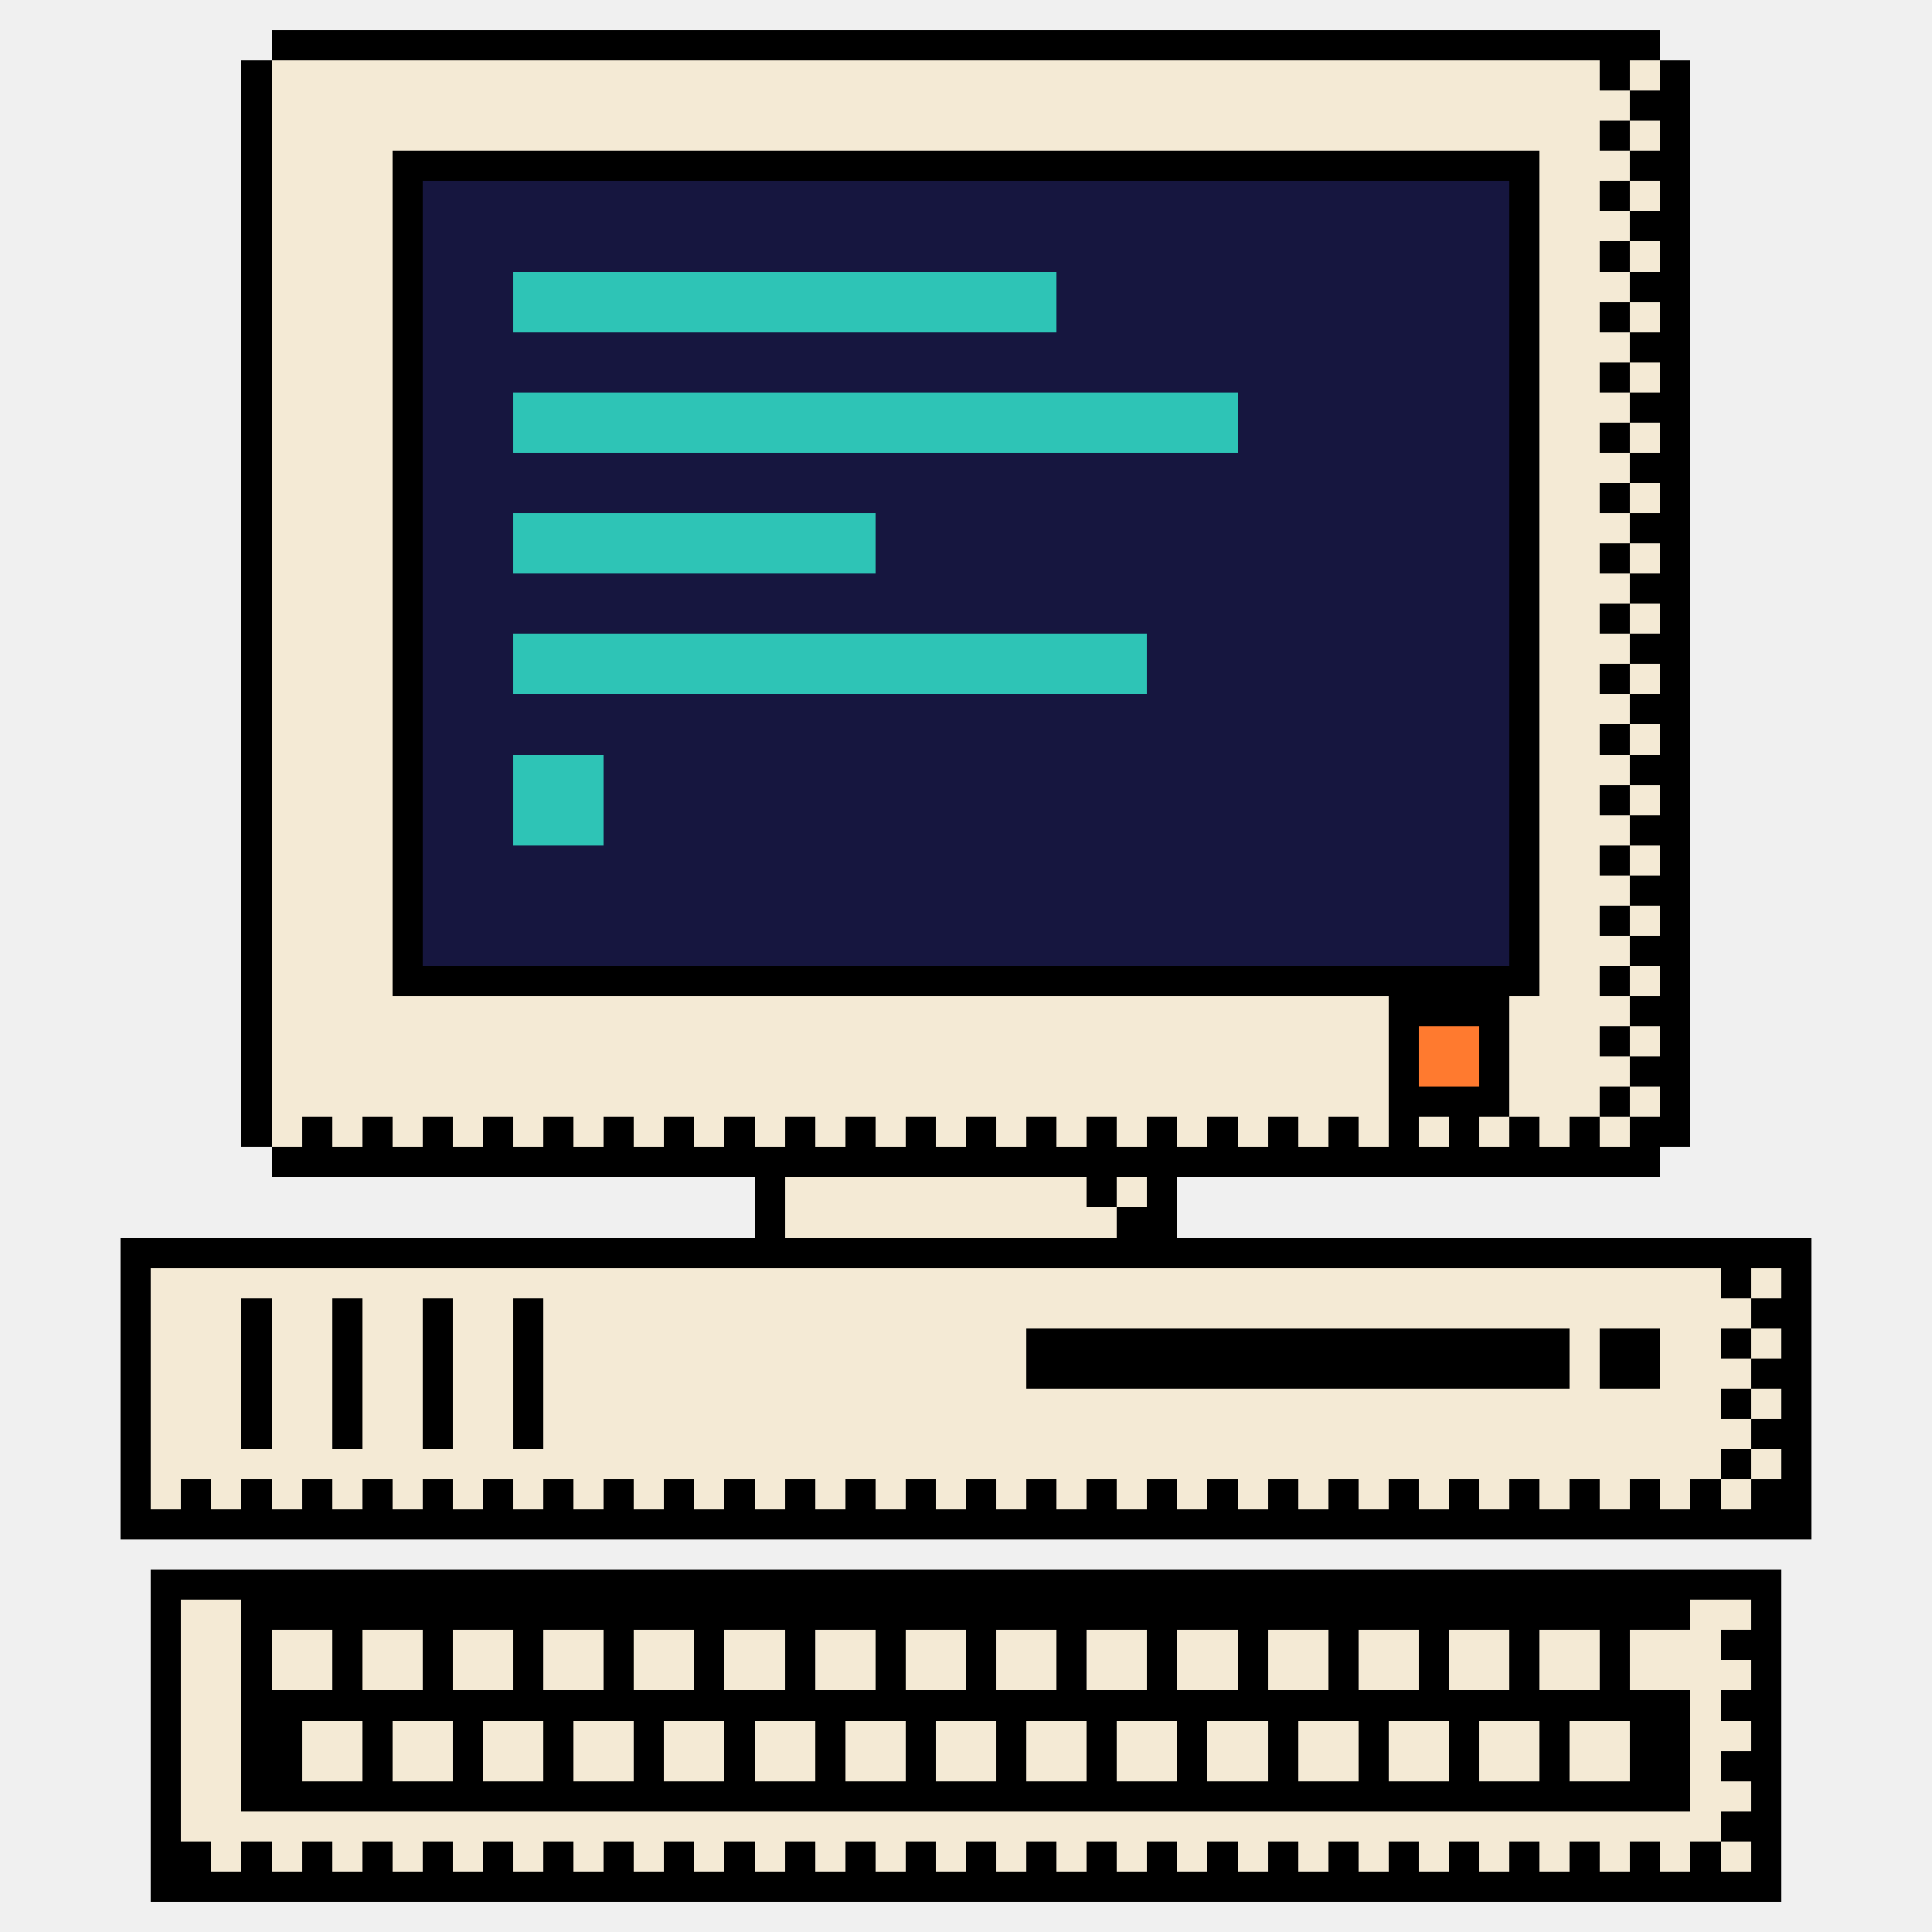
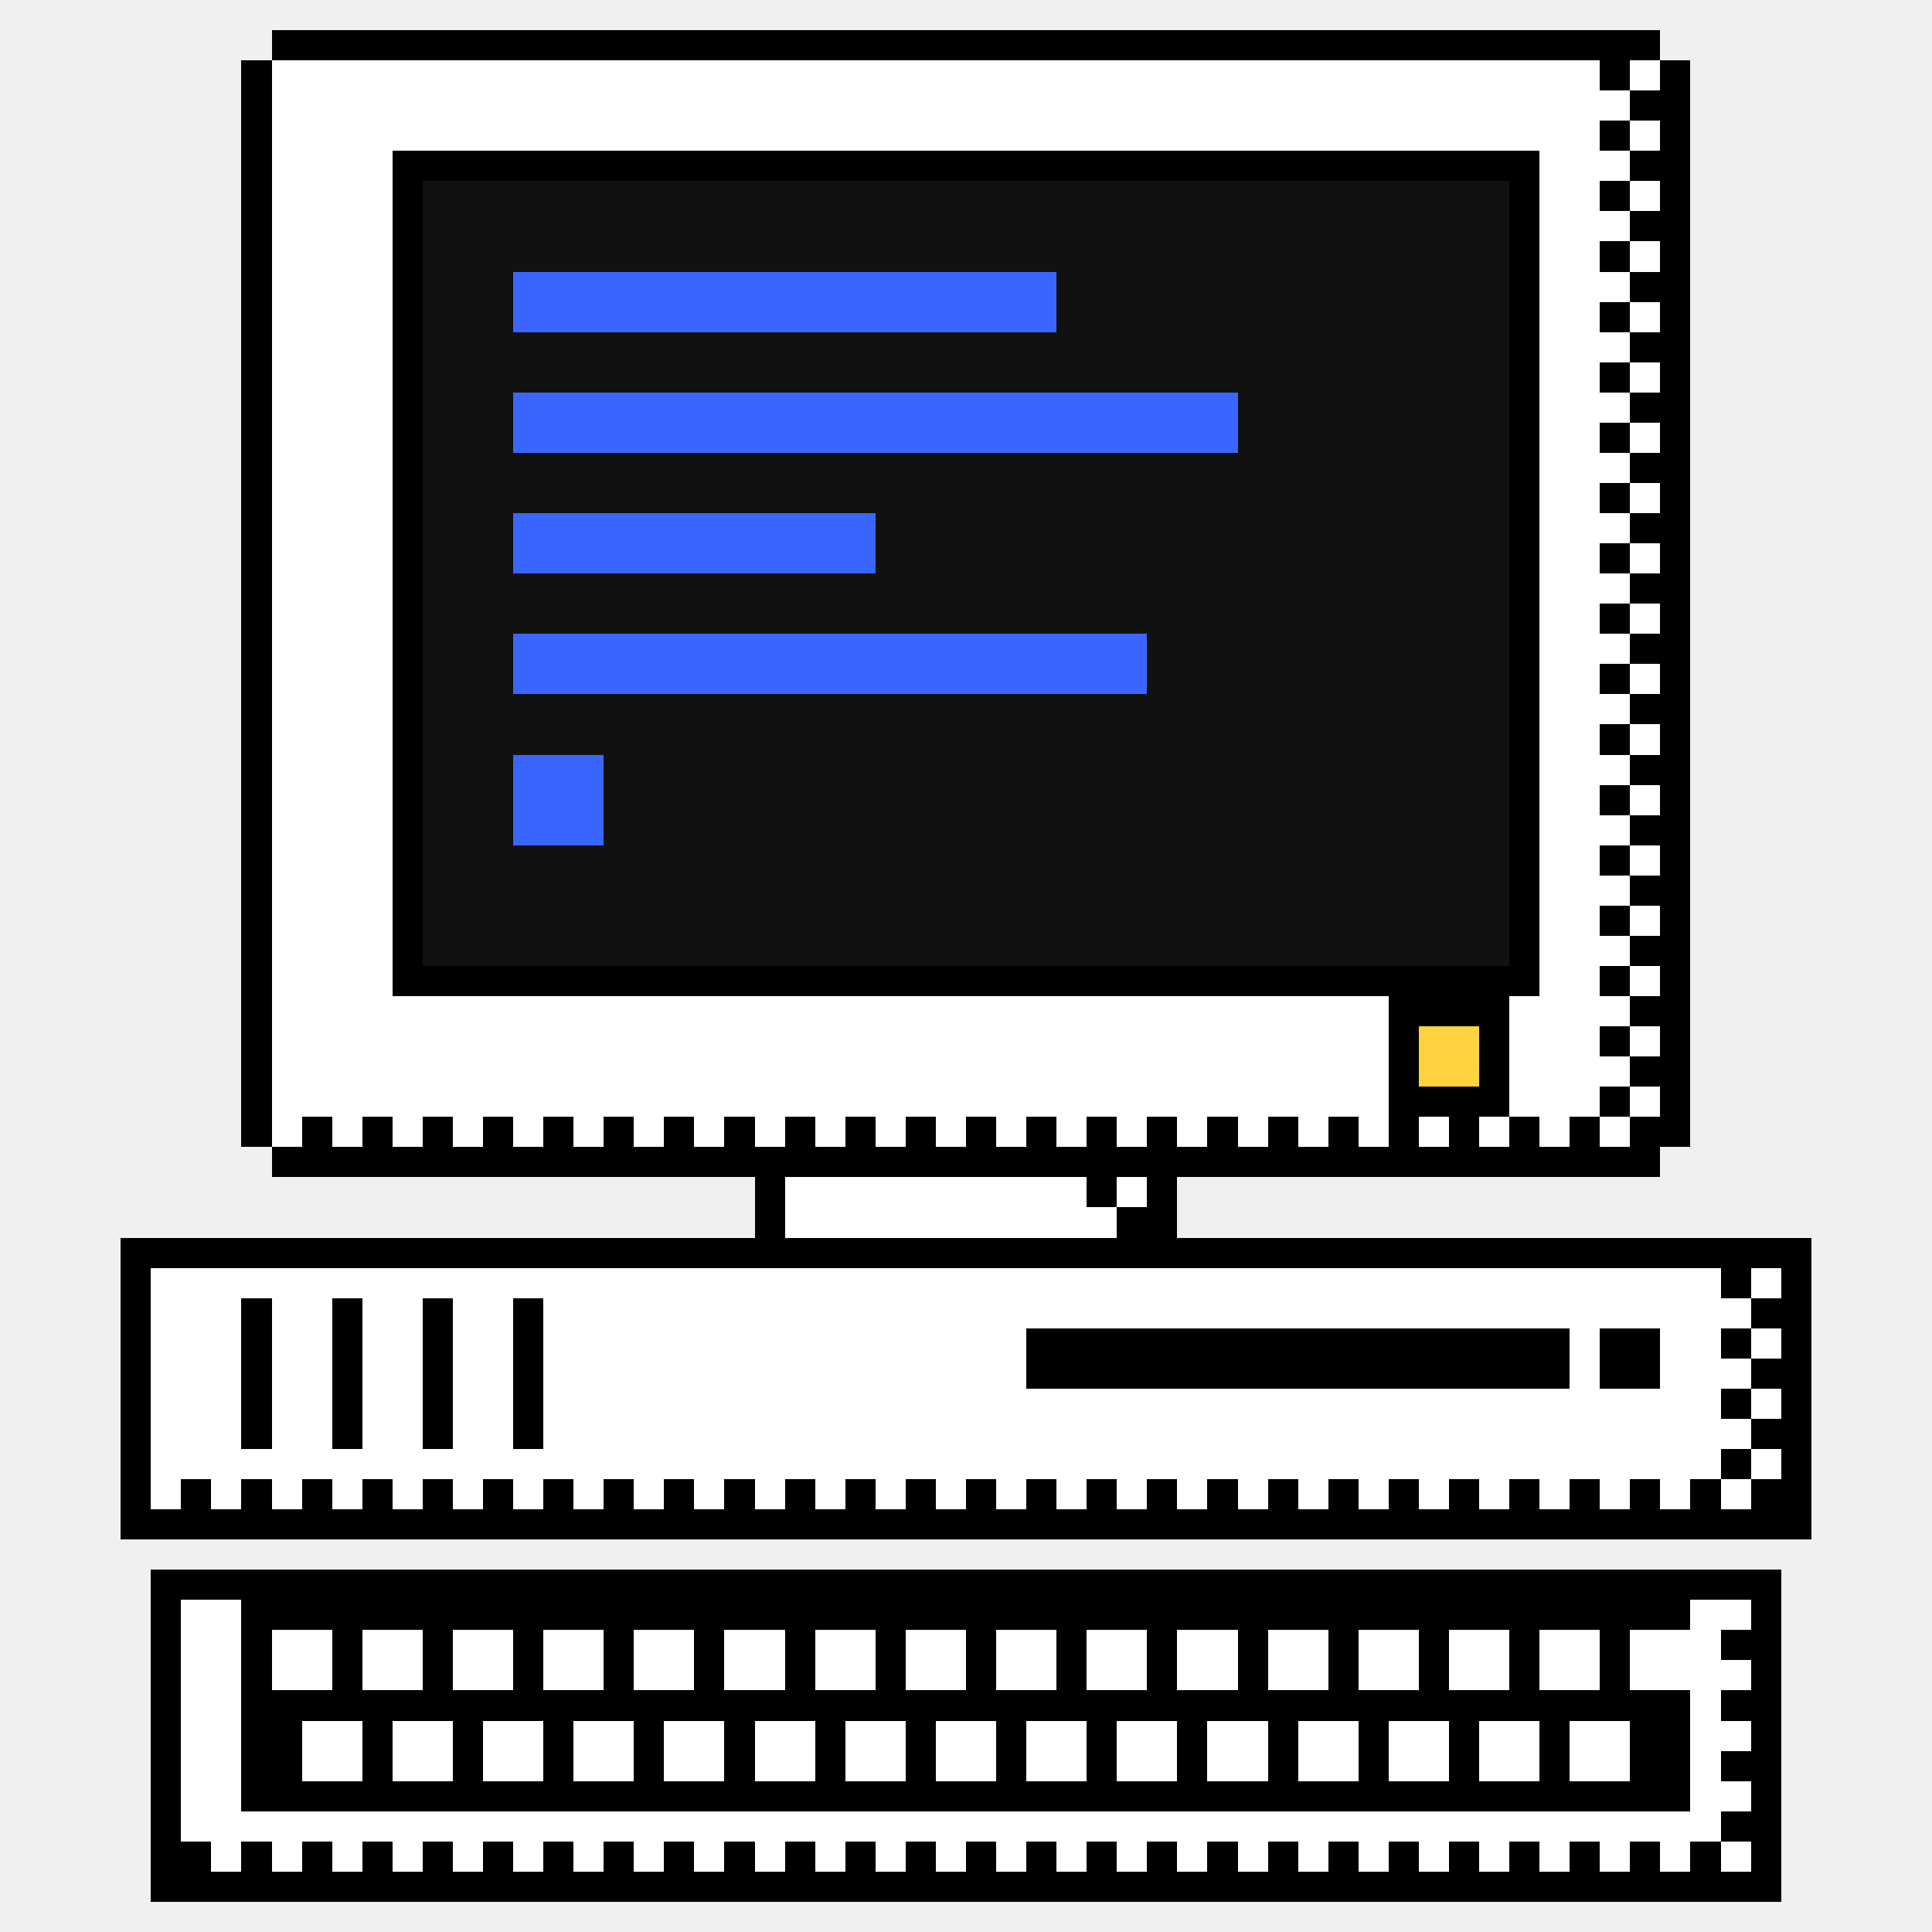
<svg xmlns="http://www.w3.org/2000/svg" viewBox="0 0 64 64" width="64" height="64" shape-rendering="crispEdges">
-   <path fill="#F4EAD5" d="M9 2h44v3h-44zM54 2h1v1h-1zM53 3h1v1h-1zM54 4h1v1h-1zM9 5h4v32h-4zM51 5h3v1h-3zM51 6h2v31h-2zM54 6h1v1h-1zM53 7h1v1h-1zM54 8h1v1h-1zM53 9h1v1h-1zM54 10h1v1h-1zM53 11h1v1h-1zM54 12h1v1h-1zM53 13h1v1h-1zM54 14h1v1h-1zM53 15h1v1h-1zM54 16h1v1h-1zM53 17h1v1h-1zM54 18h1v1h-1zM53 19h1v1h-1zM54 20h1v1h-1zM53 21h1v1h-1zM54 22h1v1h-1zM53 23h1v1h-1zM54 24h1v1h-1zM53 25h1v1h-1zM54 26h1v1h-1zM53 27h1v1h-1zM54 28h1v1h-1zM53 29h1v1h-1zM54 30h1v1h-1zM53 31h1v1h-1zM54 32h1v1h-1zM13 33h33v4h-33zM50 33h1v4h-1zM53 33h1v1h-1zM54 34h1v1h-1zM53 35h1v1h-1zM54 36h1v1h-1zM9 37h1v1h-1zM11 37h1v1h-1zM13 37h1v1h-1zM15 37h1v1h-1zM17 37h1v1h-1zM19 37h1v1h-1zM21 37h1v1h-1zM23 37h1v1h-1zM25 37h1v1h-1zM27 37h1v1h-1zM29 37h1v1h-1zM31 37h1v1h-1zM33 37h1v1h-1zM35 37h1v1h-1zM37 37h1v1h-1zM39 37h1v1h-1zM41 37h1v1h-1zM43 37h1v1h-1zM45 37h1v1h-1zM47 37h1v1h-1zM49 37h1v1h-1zM51 37h1v1h-1zM53 37h1v1h-1zM26 39h10v2h-10zM37 39h1v1h-1zM36 40h1v1h-1zM5 42h52v1h-52zM58 42h1v1h-1zM5 43h3v6h-3zM9 43h2v6h-2zM12 43h2v6h-2zM15 43h2v6h-2zM18 43h40v1h-40zM18 44h16v5h-16zM52 44h1v5h-1zM55 44h2v5h-2zM58 44h1v1h-1zM57 45h1v1h-1zM34 46h18v3h-18zM53 46h2v3h-2zM58 46h1v1h-1zM57 47h1v1h-1zM8 48h1v1h-1zM11 48h1v2h-1zM14 48h1v1h-1zM17 48h1v2h-1zM58 48h1v1h-1zM5 49h1v1h-1zM7 49h1v1h-1zM9 49h1v1h-1zM13 49h1v1h-1zM15 49h1v1h-1zM19 49h1v1h-1zM21 49h1v1h-1zM23 49h1v1h-1zM25 49h1v1h-1zM27 49h1v1h-1zM29 49h1v1h-1zM31 49h1v1h-1zM33 49h1v1h-1zM35 49h1v1h-1zM37 49h1v1h-1zM39 49h1v1h-1zM41 49h1v1h-1zM43 49h1v1h-1zM45 49h1v1h-1zM47 49h1v1h-1zM49 49h1v1h-1zM51 49h1v1h-1zM53 49h1v1h-1zM55 49h1v1h-1zM57 49h1v1h-1zM6 53h2v8h-2zM56 53h2v1h-2zM9 54h2v2h-2zM12 54h2v2h-2zM15 54h2v2h-2zM18 54h2v2h-2zM21 54h2v2h-2zM24 54h2v2h-2zM27 54h2v2h-2zM30 54h2v2h-2zM33 54h2v2h-2zM36 54h2v2h-2zM39 54h2v2h-2zM42 54h2v2h-2zM45 54h2v2h-2zM48 54h2v2h-2zM51 54h2v2h-2zM54 54h3v2h-3zM57 55h1v1h-1zM56 56h1v5h-1zM10 57h2v2h-2zM13 57h2v2h-2zM16 57h2v2h-2zM19 57h2v2h-2zM22 57h2v2h-2zM25 57h2v2h-2zM28 57h2v2h-2zM31 57h2v2h-2zM34 57h2v2h-2zM37 57h2v2h-2zM40 57h2v2h-2zM43 57h2v2h-2zM46 57h2v2h-2zM49 57h2v2h-2zM52 57h2v2h-2zM57 57h1v1h-1zM57 59h1v1h-1zM8 60h48v1h-48zM7 61h1v1h-1zM9 61h1v1h-1zM11 61h1v1h-1zM13 61h1v1h-1zM15 61h1v1h-1zM17 61h1v1h-1zM19 61h1v1h-1zM21 61h1v1h-1zM23 61h1v1h-1zM25 61h1v1h-1zM27 61h1v1h-1zM29 61h1v1h-1zM31 61h1v1h-1zM33 61h1v1h-1zM35 61h1v1h-1zM37 61h1v1h-1zM39 61h1v1h-1zM41 61h1v1h-1zM43 61h1v1h-1zM45 61h1v1h-1zM47 61h1v1h-1zM49 61h1v1h-1zM51 61h1v1h-1zM53 61h1v1h-1zM55 61h1v1h-1zM57 61h1v1h-1z" />
-   <path fill="#16163F" d="M14 6h36v3h-36zM14 9h3v23h-3zM35 9h15v4h-15zM17 11h18v2h-18zM41 13h9v19h-9zM17 15h24v2h-24zM29 17h12v4h-12zM17 19h12v2h-12zM38 21h3v11h-3zM17 23h21v2h-21zM20 25h18v7h-18zM17 28h3v4h-3z" />
-   <path fill="#FF7A2F" d="M47 34h2v2h-2z" />
-   <path fill="#2EC4B6" d="M17 9h18v2h-18zM17 13h24v2h-24zM17 17h12v2h-12zM17 21h21v2h-21zM17 25h3v3h-3z" />
+   <path fill="#FFFFFF" d="M9 2h44v3h-44zM54 2h1v1h-1zM53 3h1v1h-1zM54 4h1v1h-1zM9 5h4v32h-4zM51 5h3v1h-3zM51 6h2v31h-2zM54 6h1v1h-1zM53 7h1v1h-1zM54 8h1v1h-1zM53 9h1v1h-1zM54 10h1v1h-1zM53 11h1v1h-1zM54 12h1v1h-1zM53 13h1v1h-1zM54 14h1v1h-1zM53 15h1v1h-1zM54 16h1v1h-1zM53 17h1v1h-1zM54 18h1v1h-1zM53 19h1v1h-1zM54 20h1v1h-1zM53 21h1v1h-1zM54 22h1v1h-1zM53 23h1v1h-1zM54 24h1v1h-1zM53 25h1v1h-1zM54 26h1v1h-1zM53 27h1v1h-1zM54 28h1v1h-1zM53 29h1v1h-1zM54 30h1v1h-1zM53 31h1v1h-1zM54 32h1v1h-1zM13 33h33v4h-33zM50 33h1v4h-1zM53 33h1v1h-1zM54 34h1v1h-1zM53 35h1v1h-1zM54 36h1v1h-1zM9 37h1v1h-1zM11 37h1v1h-1zM13 37h1v1h-1zM15 37h1v1h-1zM17 37h1v1h-1zM19 37h1v1h-1zM21 37h1v1h-1zM23 37h1v1h-1zM25 37h1v1h-1zM27 37h1v1h-1zM29 37h1v1h-1zM31 37h1v1h-1zM33 37h1v1h-1zM35 37h1v1h-1zM37 37h1v1h-1zM39 37h1v1h-1zM41 37h1v1h-1zM43 37h1v1h-1zM45 37h1v1h-1zM47 37h1v1h-1zM49 37h1v1h-1zM51 37h1v1h-1zM53 37h1v1h-1zM26 39h10v2h-10zM37 39h1v1h-1zM36 40h1v1h-1zM5 42h52v1h-52zM58 42h1v1h-1zM5 43h3v6h-3zM9 43h2v6h-2zM12 43h2v6h-2zM15 43h2v6h-2zM18 43h40v1h-40zM18 44h16v5h-16zM52 44h1v5h-1zM55 44h2v5h-2zM58 44h1v1h-1zM57 45h1v1h-1zM34 46h18v3h-18zM53 46h2v3h-2zM58 46h1v1h-1zM57 47h1v1h-1zM8 48h1v1h-1zM11 48h1v2h-1zM14 48h1v1h-1zM17 48h1v2h-1zM58 48h1v1h-1zM5 49h1v1h-1zM7 49h1v1h-1zM9 49h1v1h-1zM13 49h1v1h-1zM15 49h1v1h-1zM19 49h1v1h-1zM21 49h1v1h-1zM23 49h1v1h-1zM25 49h1v1h-1zM27 49h1v1h-1zM29 49h1v1h-1zM31 49h1v1h-1zM33 49h1v1h-1zM35 49h1v1h-1zM37 49h1v1h-1zM39 49h1v1h-1zM41 49h1v1h-1zM43 49h1v1h-1zM45 49h1v1h-1zM47 49h1v1h-1zM49 49h1v1h-1zM51 49h1v1h-1zM53 49h1v1h-1zM55 49h1v1h-1zM57 49h1v1h-1zM6 53h2v8h-2zM56 53h2v1h-2zM9 54h2v2h-2zM12 54h2v2h-2zM15 54h2v2h-2zM18 54h2v2h-2zM21 54h2v2h-2zM24 54h2v2h-2zM27 54h2v2h-2zM30 54h2v2h-2zM33 54h2v2h-2zM36 54h2v2h-2zM39 54h2v2h-2zM42 54h2v2h-2zM45 54h2v2h-2zM48 54h2v2h-2zM51 54h2v2h-2zM54 54h3v2h-3zM57 55h1v1h-1zM56 56h1v5h-1zM10 57h2v2h-2zM13 57h2v2h-2zM16 57h2v2h-2zM19 57h2v2h-2zM22 57h2v2h-2zM25 57h2v2h-2zM28 57h2v2h-2zM31 57h2v2h-2zM34 57h2v2h-2zM37 57h2v2h-2zM40 57h2v2h-2zM43 57h2v2h-2zM46 57h2v2h-2zM49 57h2v2h-2zM52 57h2v2h-2zM57 57h1v1h-1zM57 59h1v1h-1zM8 60h48v1h-48zM7 61h1v1h-1zM9 61h1v1h-1zM11 61h1v1h-1zM13 61h1v1h-1zM15 61h1v1h-1zM17 61h1v1h-1zM19 61h1v1h-1zM21 61h1v1h-1zM23 61h1v1h-1zM25 61h1v1h-1zM27 61h1v1h-1zM29 61h1v1h-1zM31 61h1v1h-1zM33 61h1v1h-1zM35 61h1v1h-1zM37 61h1v1h-1zM39 61h1v1h-1zM41 61h1v1h-1zM43 61h1v1h-1zM45 61h1v1h-1zM47 61h1v1h-1zM49 61h1v1h-1zM51 61h1v1h-1zM53 61h1v1h-1zM55 61h1v1h-1zM57 61h1v1h-1z" />
+   <path fill="#111111" d="M14 6h36v3h-36zM14 9h3v23h-3zM35 9h15v4h-15zM17 11h18v2h-18zM41 13h9v19h-9zM17 15h24v2h-24zM29 17h12v4h-12zM17 19h12v2h-12zM38 21h3v11h-3zM17 23h21v2h-21zM20 25h18v7h-18zM17 28h3v4h-3z" />
+   <path fill="#FFD23F" d="M47 34h2v2h-2z" />
+   <path fill="#3A66FF" d="M17 9h18v2h-18zM17 13h24v2h-24zM17 17h12v2h-12zM17 21h21v2h-21zM17 25h3v3h-3z" />
  <path fill="#000000" d="M9 1h46v1h-46zM8 2h1v36h-1zM53 2h1v1h-1zM55 2h1v36h-1zM54 3h1v1h-1zM53 4h1v1h-1zM13 5h38v1h-38zM54 5h1v1h-1zM13 6h1v27h-1zM50 6h1v27h-1zM53 6h1v1h-1zM54 7h1v1h-1zM53 8h1v1h-1zM54 9h1v1h-1zM53 10h1v1h-1zM54 11h1v1h-1zM53 12h1v1h-1zM54 13h1v1h-1zM53 14h1v1h-1zM54 15h1v1h-1zM53 16h1v1h-1zM54 17h1v1h-1zM53 18h1v1h-1zM54 19h1v1h-1zM53 20h1v1h-1zM54 21h1v1h-1zM53 22h1v1h-1zM54 23h1v1h-1zM53 24h1v1h-1zM54 25h1v1h-1zM53 26h1v1h-1zM54 27h1v1h-1zM53 28h1v1h-1zM54 29h1v1h-1zM53 30h1v1h-1zM54 31h1v1h-1zM14 32h36v1h-36zM53 32h1v1h-1zM46 33h4v1h-4zM54 33h1v1h-1zM46 34h1v5h-1zM49 34h1v3h-1zM53 34h1v1h-1zM54 35h1v1h-1zM47 36h2v1h-2zM53 36h1v1h-1zM10 37h1v2h-1zM12 37h1v2h-1zM14 37h1v2h-1zM16 37h1v2h-1zM18 37h1v2h-1zM20 37h1v2h-1zM22 37h1v2h-1zM24 37h1v2h-1zM26 37h1v2h-1zM28 37h1v2h-1zM30 37h1v2h-1zM32 37h1v2h-1zM34 37h1v2h-1zM36 37h1v3h-1zM38 37h1v5h-1zM40 37h1v2h-1zM42 37h1v2h-1zM44 37h1v2h-1zM48 37h1v2h-1zM50 37h1v2h-1zM52 37h1v2h-1zM54 37h1v2h-1zM9 38h1v1h-1zM11 38h1v1h-1zM13 38h1v1h-1zM15 38h1v1h-1zM17 38h1v1h-1zM19 38h1v1h-1zM21 38h1v1h-1zM23 38h1v1h-1zM25 38h1v4h-1zM27 38h1v1h-1zM29 38h1v1h-1zM31 38h1v1h-1zM33 38h1v1h-1zM35 38h1v1h-1zM37 38h1v1h-1zM39 38h1v1h-1zM41 38h1v1h-1zM43 38h1v1h-1zM45 38h1v1h-1zM47 38h1v1h-1zM49 38h1v1h-1zM51 38h1v1h-1zM53 38h1v1h-1zM37 40h1v2h-1zM4 41h21v1h-21zM26 41h11v1h-11zM39 41h21v1h-21zM4 42h1v9h-1zM57 42h1v1h-1zM59 42h1v9h-1zM8 43h1v5h-1zM11 43h1v5h-1zM14 43h1v5h-1zM17 43h1v5h-1zM58 43h1v1h-1zM34 44h18v2h-18zM53 44h2v2h-2zM57 44h1v1h-1zM58 45h1v1h-1zM57 46h1v1h-1zM58 47h1v1h-1zM57 48h1v1h-1zM6 49h1v2h-1zM8 49h1v2h-1zM10 49h1v2h-1zM12 49h1v2h-1zM14 49h1v2h-1zM16 49h1v2h-1zM18 49h1v2h-1zM20 49h1v2h-1zM22 49h1v2h-1zM24 49h1v2h-1zM26 49h1v2h-1zM28 49h1v2h-1zM30 49h1v2h-1zM32 49h1v2h-1zM34 49h1v2h-1zM36 49h1v2h-1zM38 49h1v2h-1zM40 49h1v2h-1zM42 49h1v2h-1zM44 49h1v2h-1zM46 49h1v2h-1zM48 49h1v2h-1zM50 49h1v2h-1zM52 49h1v2h-1zM54 49h1v2h-1zM56 49h1v2h-1zM58 49h1v2h-1zM5 50h1v1h-1zM7 50h1v1h-1zM9 50h1v1h-1zM11 50h1v1h-1zM13 50h1v1h-1zM15 50h1v1h-1zM17 50h1v1h-1zM19 50h1v1h-1zM21 50h1v1h-1zM23 50h1v1h-1zM25 50h1v1h-1zM27 50h1v1h-1zM29 50h1v1h-1zM31 50h1v1h-1zM33 50h1v1h-1zM35 50h1v1h-1zM37 50h1v1h-1zM39 50h1v1h-1zM41 50h1v1h-1zM43 50h1v1h-1zM45 50h1v1h-1zM47 50h1v1h-1zM49 50h1v1h-1zM51 50h1v1h-1zM53 50h1v1h-1zM55 50h1v1h-1zM57 50h1v1h-1zM5 52h54v1h-54zM5 53h1v10h-1zM8 53h48v1h-48zM58 53h1v10h-1zM8 54h1v6h-1zM11 54h1v3h-1zM14 54h1v3h-1zM17 54h1v3h-1zM20 54h1v3h-1zM23 54h1v3h-1zM26 54h1v3h-1zM29 54h1v3h-1zM32 54h1v3h-1zM35 54h1v3h-1zM38 54h1v3h-1zM41 54h1v3h-1zM44 54h1v3h-1zM47 54h1v3h-1zM50 54h1v3h-1zM53 54h1v3h-1zM57 54h1v1h-1zM9 56h2v1h-2zM12 56h2v1h-2zM15 56h2v1h-2zM18 56h2v1h-2zM21 56h2v1h-2zM24 56h2v1h-2zM27 56h2v1h-2zM30 56h2v1h-2zM33 56h2v1h-2zM36 56h2v1h-2zM39 56h2v1h-2zM42 56h2v1h-2zM45 56h2v1h-2zM48 56h2v1h-2zM51 56h2v1h-2zM54 56h2v4h-2zM57 56h1v1h-1zM9 57h1v3h-1zM12 57h1v3h-1zM15 57h1v3h-1zM18 57h1v3h-1zM21 57h1v3h-1zM24 57h1v3h-1zM27 57h1v3h-1zM30 57h1v3h-1zM33 57h1v3h-1zM36 57h1v3h-1zM39 57h1v3h-1zM42 57h1v3h-1zM45 57h1v3h-1zM48 57h1v3h-1zM51 57h1v3h-1zM57 58h1v1h-1zM10 59h2v1h-2zM13 59h2v1h-2zM16 59h2v1h-2zM19 59h2v1h-2zM22 59h2v1h-2zM25 59h2v1h-2zM28 59h2v1h-2zM31 59h2v1h-2zM34 59h2v1h-2zM37 59h2v1h-2zM40 59h2v1h-2zM43 59h2v1h-2zM46 59h2v1h-2zM49 59h2v1h-2zM52 59h2v1h-2zM57 60h1v1h-1zM6 61h1v2h-1zM8 61h1v2h-1zM10 61h1v2h-1zM12 61h1v2h-1zM14 61h1v2h-1zM16 61h1v2h-1zM18 61h1v2h-1zM20 61h1v2h-1zM22 61h1v2h-1zM24 61h1v2h-1zM26 61h1v2h-1zM28 61h1v2h-1zM30 61h1v2h-1zM32 61h1v2h-1zM34 61h1v2h-1zM36 61h1v2h-1zM38 61h1v2h-1zM40 61h1v2h-1zM42 61h1v2h-1zM44 61h1v2h-1zM46 61h1v2h-1zM48 61h1v2h-1zM50 61h1v2h-1zM52 61h1v2h-1zM54 61h1v2h-1zM56 61h1v2h-1zM7 62h1v1h-1zM9 62h1v1h-1zM11 62h1v1h-1zM13 62h1v1h-1zM15 62h1v1h-1zM17 62h1v1h-1zM19 62h1v1h-1zM21 62h1v1h-1zM23 62h1v1h-1zM25 62h1v1h-1zM27 62h1v1h-1zM29 62h1v1h-1zM31 62h1v1h-1zM33 62h1v1h-1zM35 62h1v1h-1zM37 62h1v1h-1zM39 62h1v1h-1zM41 62h1v1h-1zM43 62h1v1h-1zM45 62h1v1h-1zM47 62h1v1h-1zM49 62h1v1h-1zM51 62h1v1h-1zM53 62h1v1h-1zM55 62h1v1h-1zM57 62h1v1h-1z" />
</svg>
